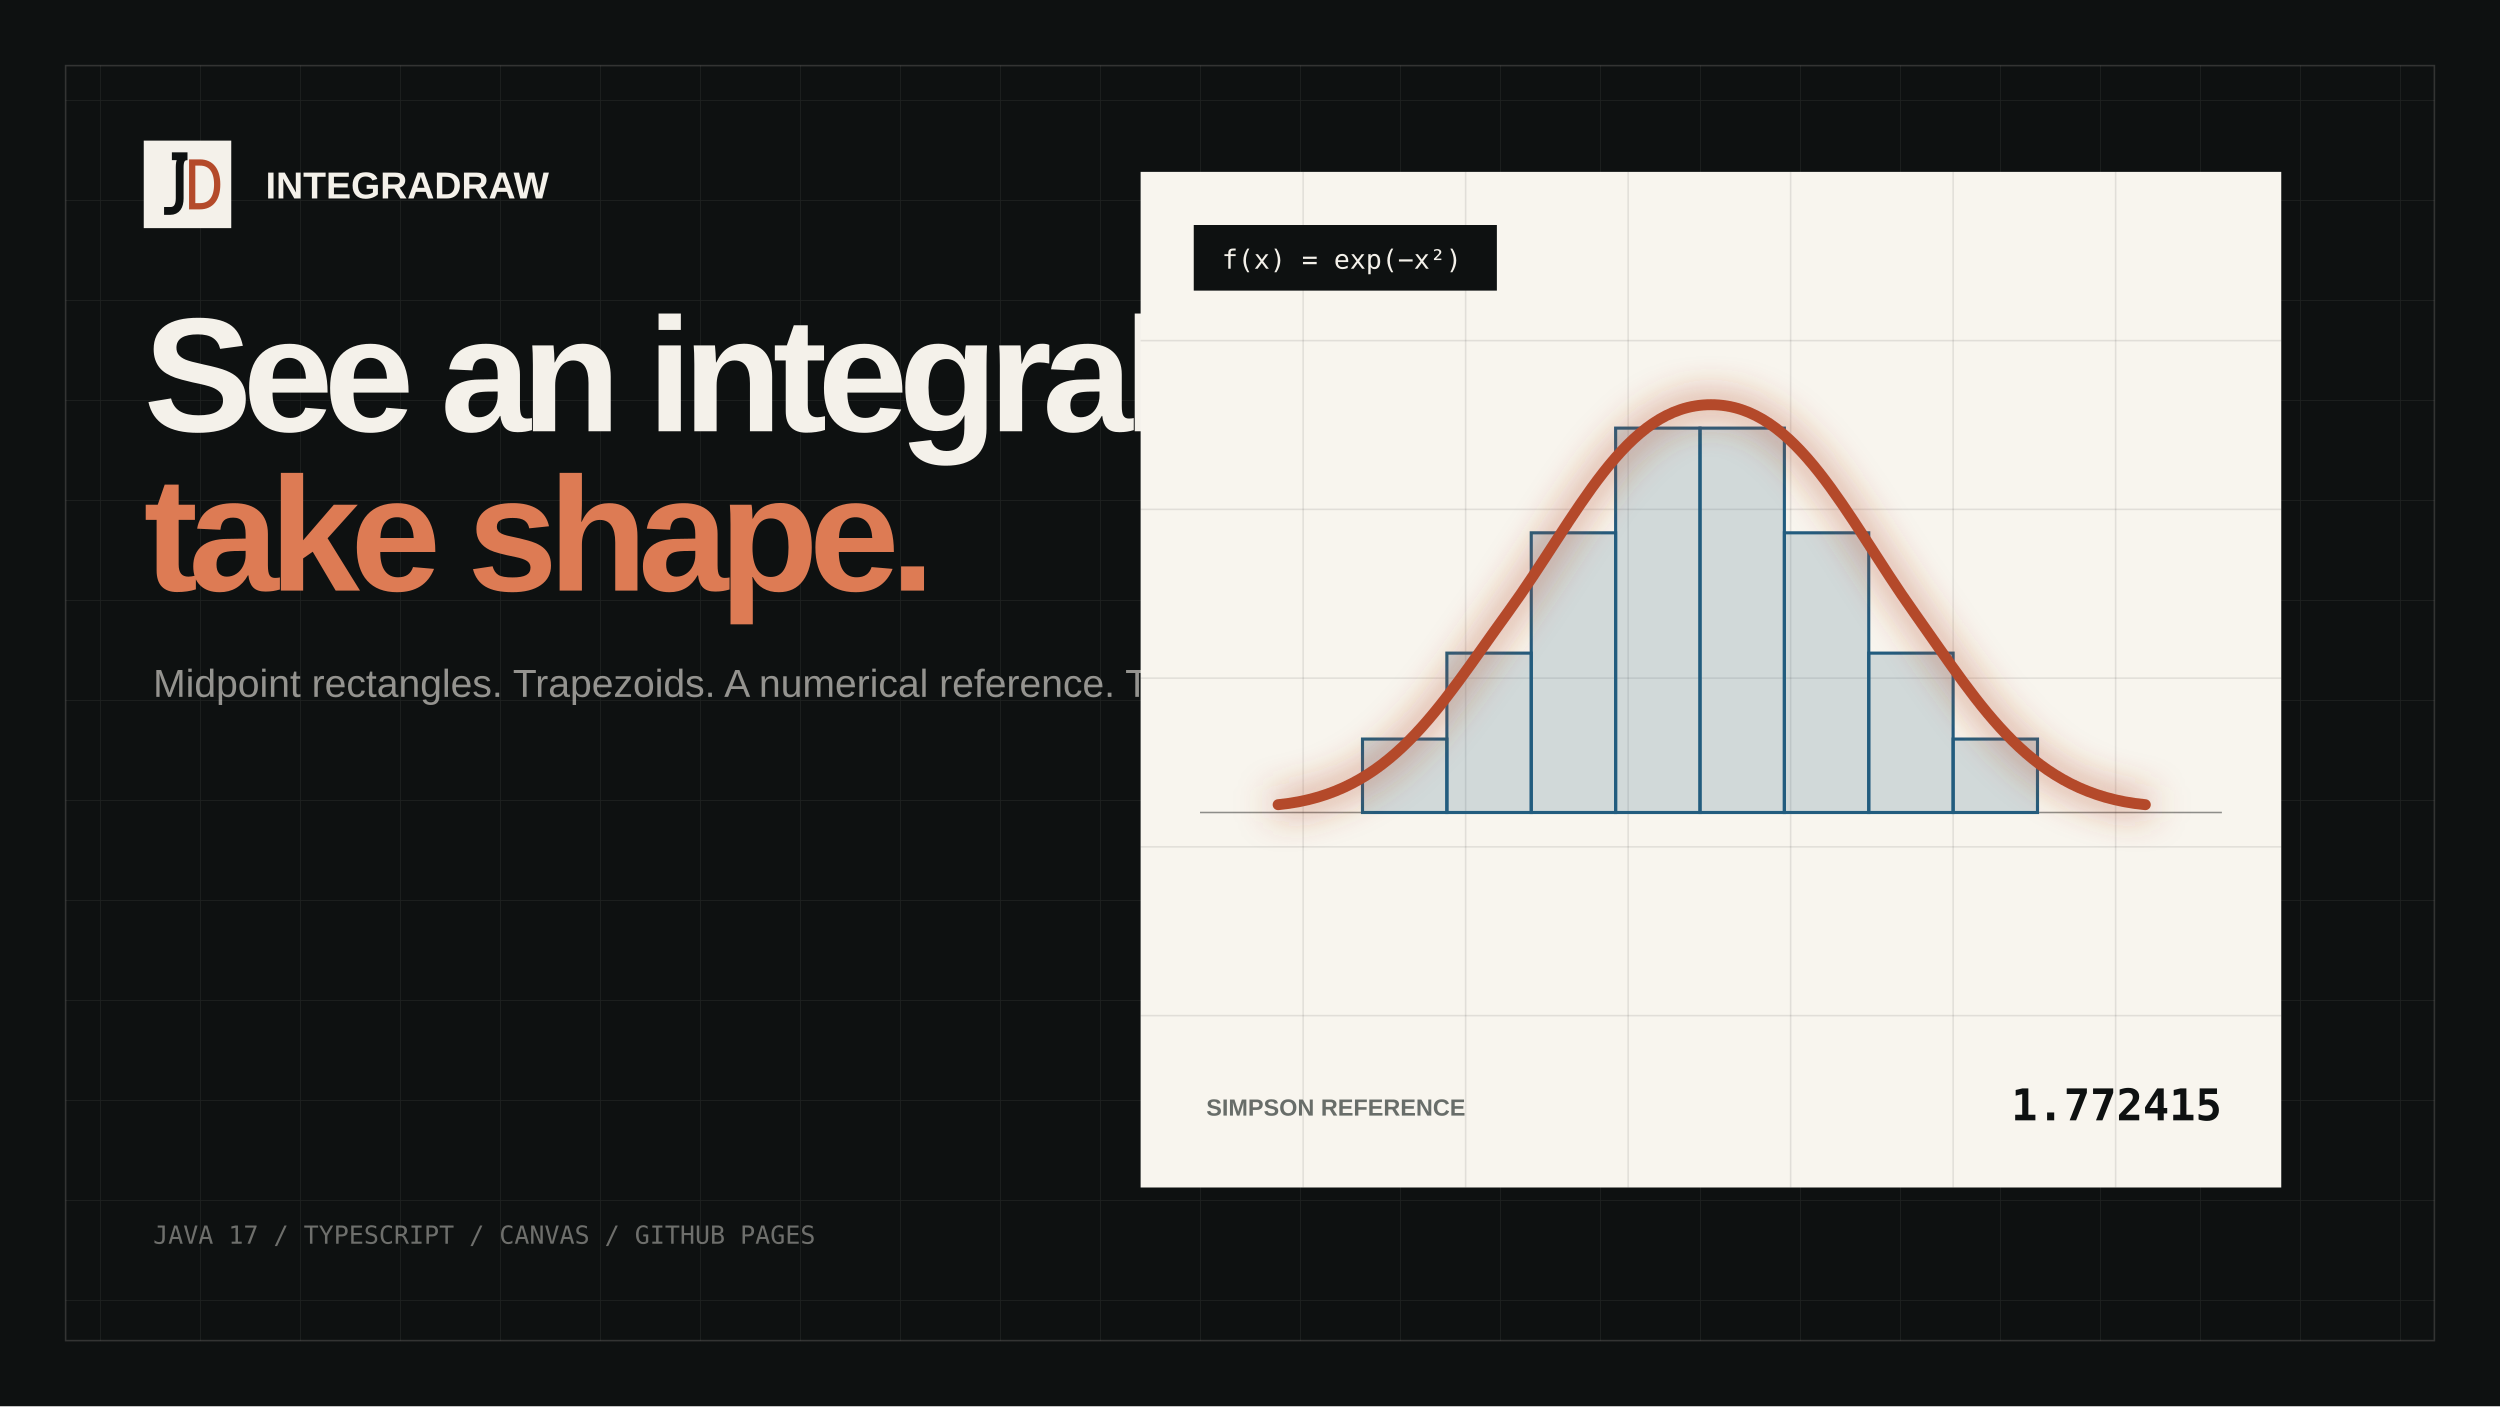
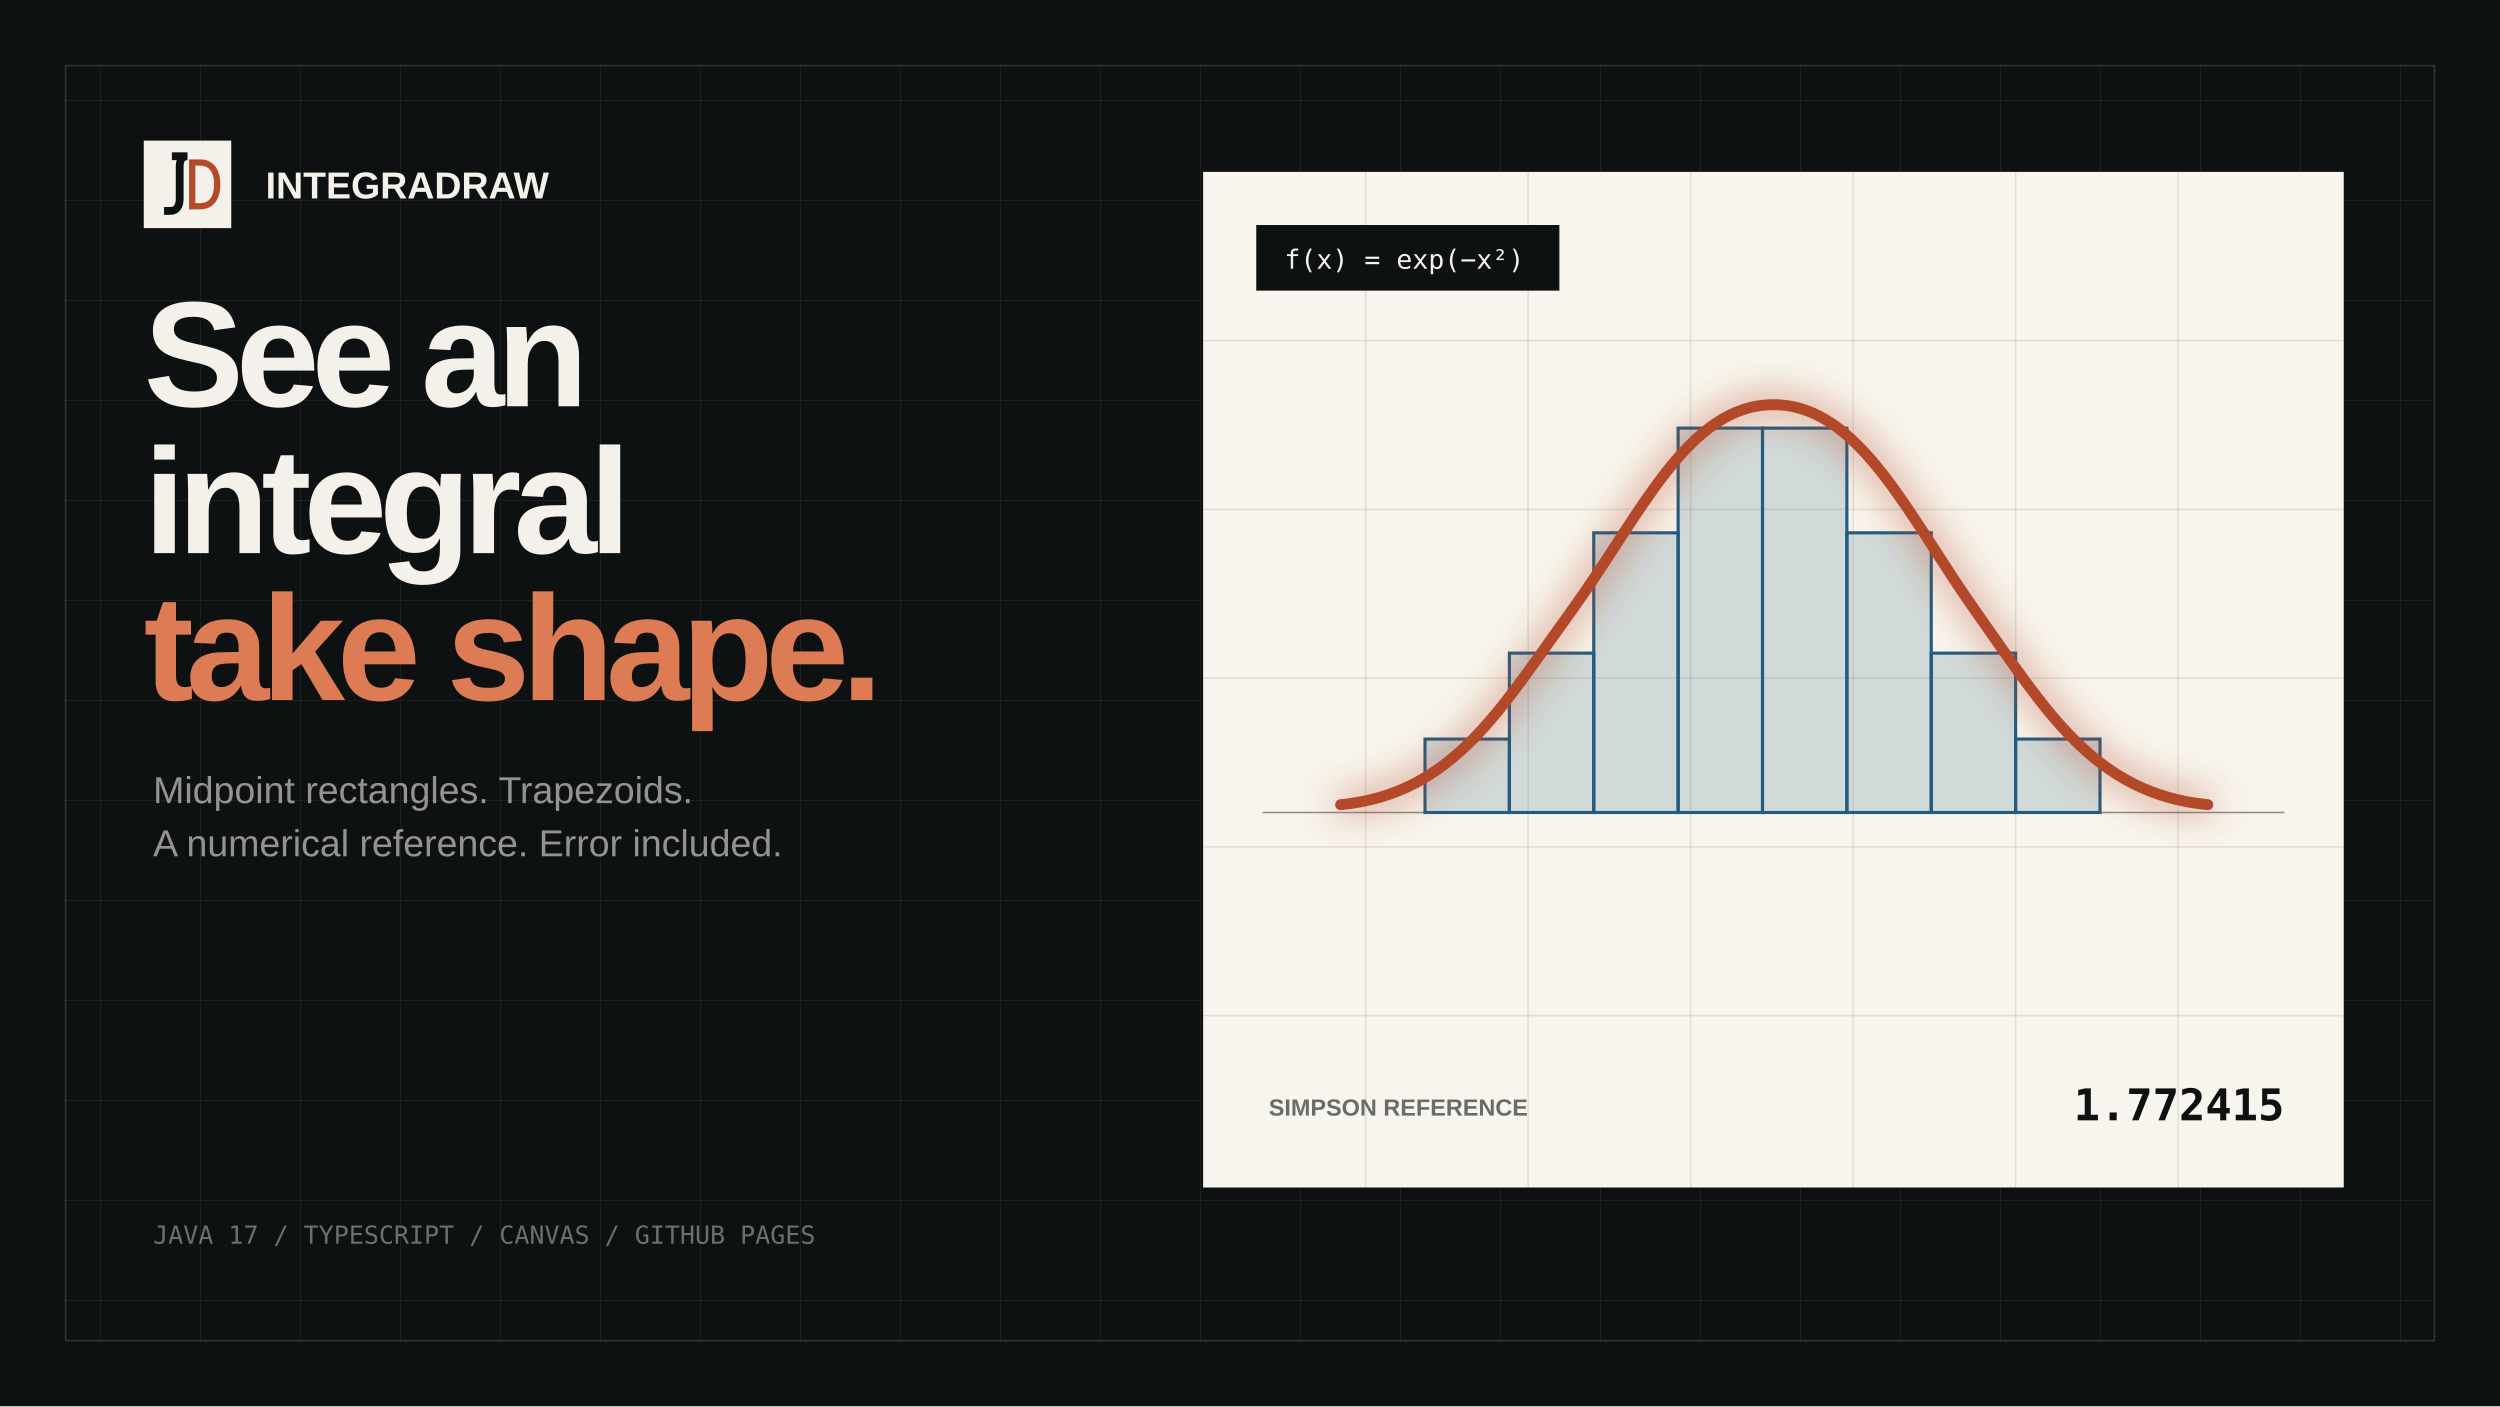
<svg xmlns="http://www.w3.org/2000/svg" viewBox="0 0 1600 900" role="img" aria-labelledby="title desc">
  <defs>
    <pattern id="grid" width="64" height="64" patternUnits="userSpaceOnUse">
      <path d="M64 0H0V64" fill="none" stroke="#f4f1ea" stroke-opacity=".08" />
    </pattern>
    <filter id="glow" x="-20%" y="-20%" width="140%" height="140%">
      <feGaussianBlur stdDeviation="12" result="blur" />
      <feMerge>
        <feMergeNode in="blur" />
        <feMergeNode in="SourceGraphic" />
      </feMerge>
    </filter>
  </defs>
  <rect width="1600" height="900" fill="#0e1111" />
  <rect x="42" y="42" width="1516" height="816" fill="url(#grid)" stroke="#f4f1ea" stroke-opacity=".16" />
  <g transform="translate(92 90)">
    <rect width="56" height="56" fill="#f4f1ea" />
    <path d="M18 10h10c-4 0-5 3-5 7v20c0 5-2 8-6 8h-4" fill="none" stroke="#0e1111" stroke-width="5" />
    <path d="M31 14h5c7 0 11 5 11 14s-4 14-11 14h-5z" fill="none" stroke="#b44a2a" stroke-width="4" />
    <text x="78" y="37" fill="#f4f1ea" font-family="Arial, Helvetica, sans-serif" font-size="24" font-weight="700">INTEGRADRAW</text>
  </g>
-   <text x="92" y="276" fill="#f4f1ea" font-family="Arial, Helvetica, sans-serif" font-size="104" font-weight="700" letter-spacing="-6">See an integral</text>
-   <text x="92" y="378" fill="#dd7b54" font-family="Arial, Helvetica, sans-serif" font-size="104" font-weight="700" letter-spacing="-6">take shape.</text>
-   <text x="98" y="446" fill="#f4f1ea" fill-opacity=".58" font-family="Arial, Helvetica, sans-serif" font-size="25">Midpoint rectangles. Trapezoids. A numerical reference. The error stays visible.</text>
-   <g transform="translate(730 110)">
+   <text x="92" y="260" fill="#f4f1ea" font-family="Arial, Helvetica, sans-serif" font-size="96" font-weight="700" letter-spacing="-5">See an</text>
+   <text x="92" y="354" fill="#f4f1ea" font-family="Arial, Helvetica, sans-serif" font-size="96" font-weight="700" letter-spacing="-5">integral</text>
+   <text x="92" y="448" fill="#dd7b54" font-family="Arial, Helvetica, sans-serif" font-size="96" font-weight="700" letter-spacing="-5">take shape.</text>
+   <text x="98" y="514" fill="#f4f1ea" fill-opacity=".58" font-family="Arial, Helvetica, sans-serif" font-size="24">Midpoint rectangles. Trapezoids.</text>
+   <text x="98" y="548" fill="#f4f1ea" fill-opacity=".58" font-family="Arial, Helvetica, sans-serif" font-size="24">A numerical reference. Error included.</text>
+   <g transform="translate(770 110)">
    <rect width="730" height="650" fill="#f8f5ee" />
    <g stroke="#0e1111" stroke-opacity=".10">
      <path d="M0 108h730M0 216h730M0 324h730M0 432h730M0 540h730" />
      <path d="M104 0v650M208 0v650M312 0v650M416 0v650M520 0v650M624 0v650" />
    </g>
    <line x1="38" y1="410" x2="692" y2="410" stroke="#0e1111" stroke-opacity=".45" />
    <g fill="#225c7e" fill-opacity=".18" stroke="#225c7e" stroke-width="2">
      <rect x="142" y="363" width="54" height="47" />
      <rect x="196" y="308" width="54" height="102" />
      <rect x="250" y="231" width="54" height="179" />
      <rect x="304" y="164" width="54" height="246" />
      <rect x="358" y="164" width="54" height="246" />
      <rect x="412" y="231" width="54" height="179" />
      <rect x="466" y="308" width="54" height="102" />
      <rect x="520" y="363" width="54" height="47" />
    </g>
    <path d="M88 405C160 398 190 344 235 282s75-133 130-133 86 71 130 133 75 116 148 123" fill="none" stroke="#b44a2a" stroke-width="7" stroke-linecap="round" filter="url(#glow)" />
    <rect x="34" y="34" width="194" height="42" fill="#0e1111" />
    <text x="52" y="62" fill="#f4f1ea" font-family="monospace" font-size="17">f(x) = exp(−x²)</text>
    <text x="42" y="604" fill="#686d69" font-family="Arial, Helvetica, sans-serif" font-size="15" font-weight="700">SIMPSON REFERENCE</text>
    <text x="692" y="607" text-anchor="end" fill="#0e1111" font-family="monospace" font-size="28" font-weight="700">1.772415</text>
  </g>
  <text x="98" y="796" fill="#f4f1ea" fill-opacity=".42" font-family="monospace" font-size="16">JAVA 17 / TYPESCRIPT / CANVAS / GITHUB PAGES</text>
</svg>
